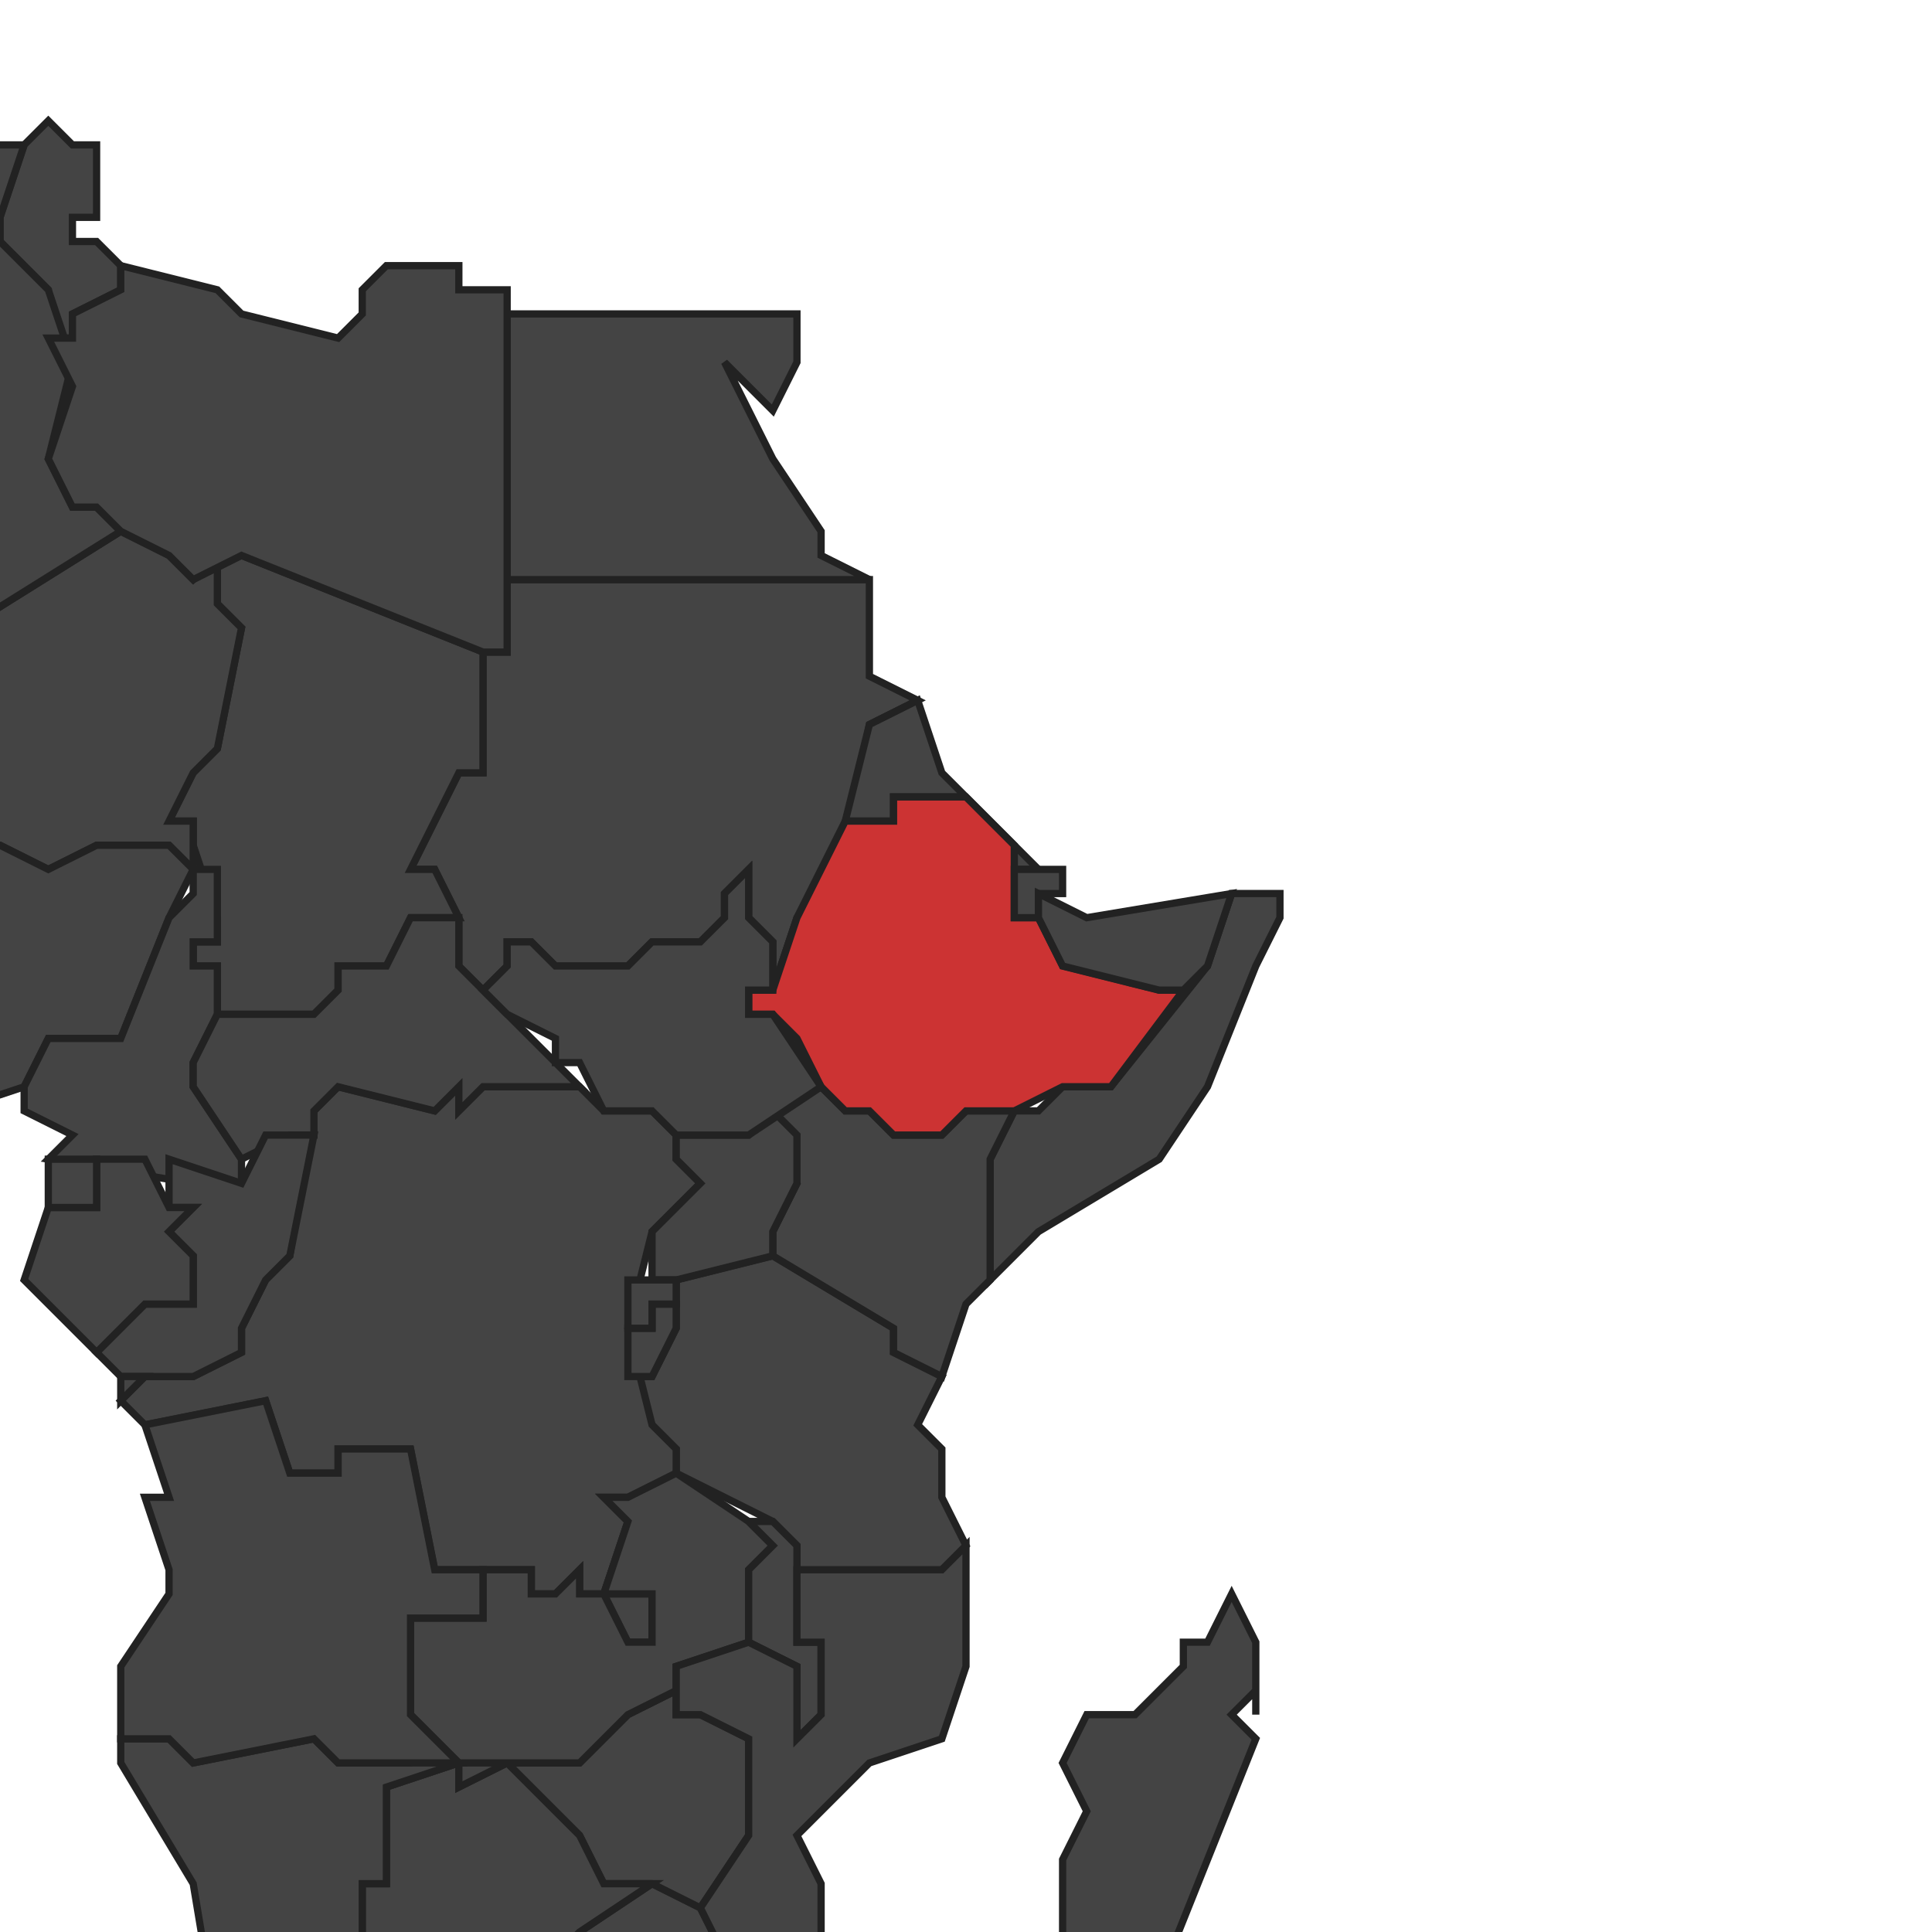
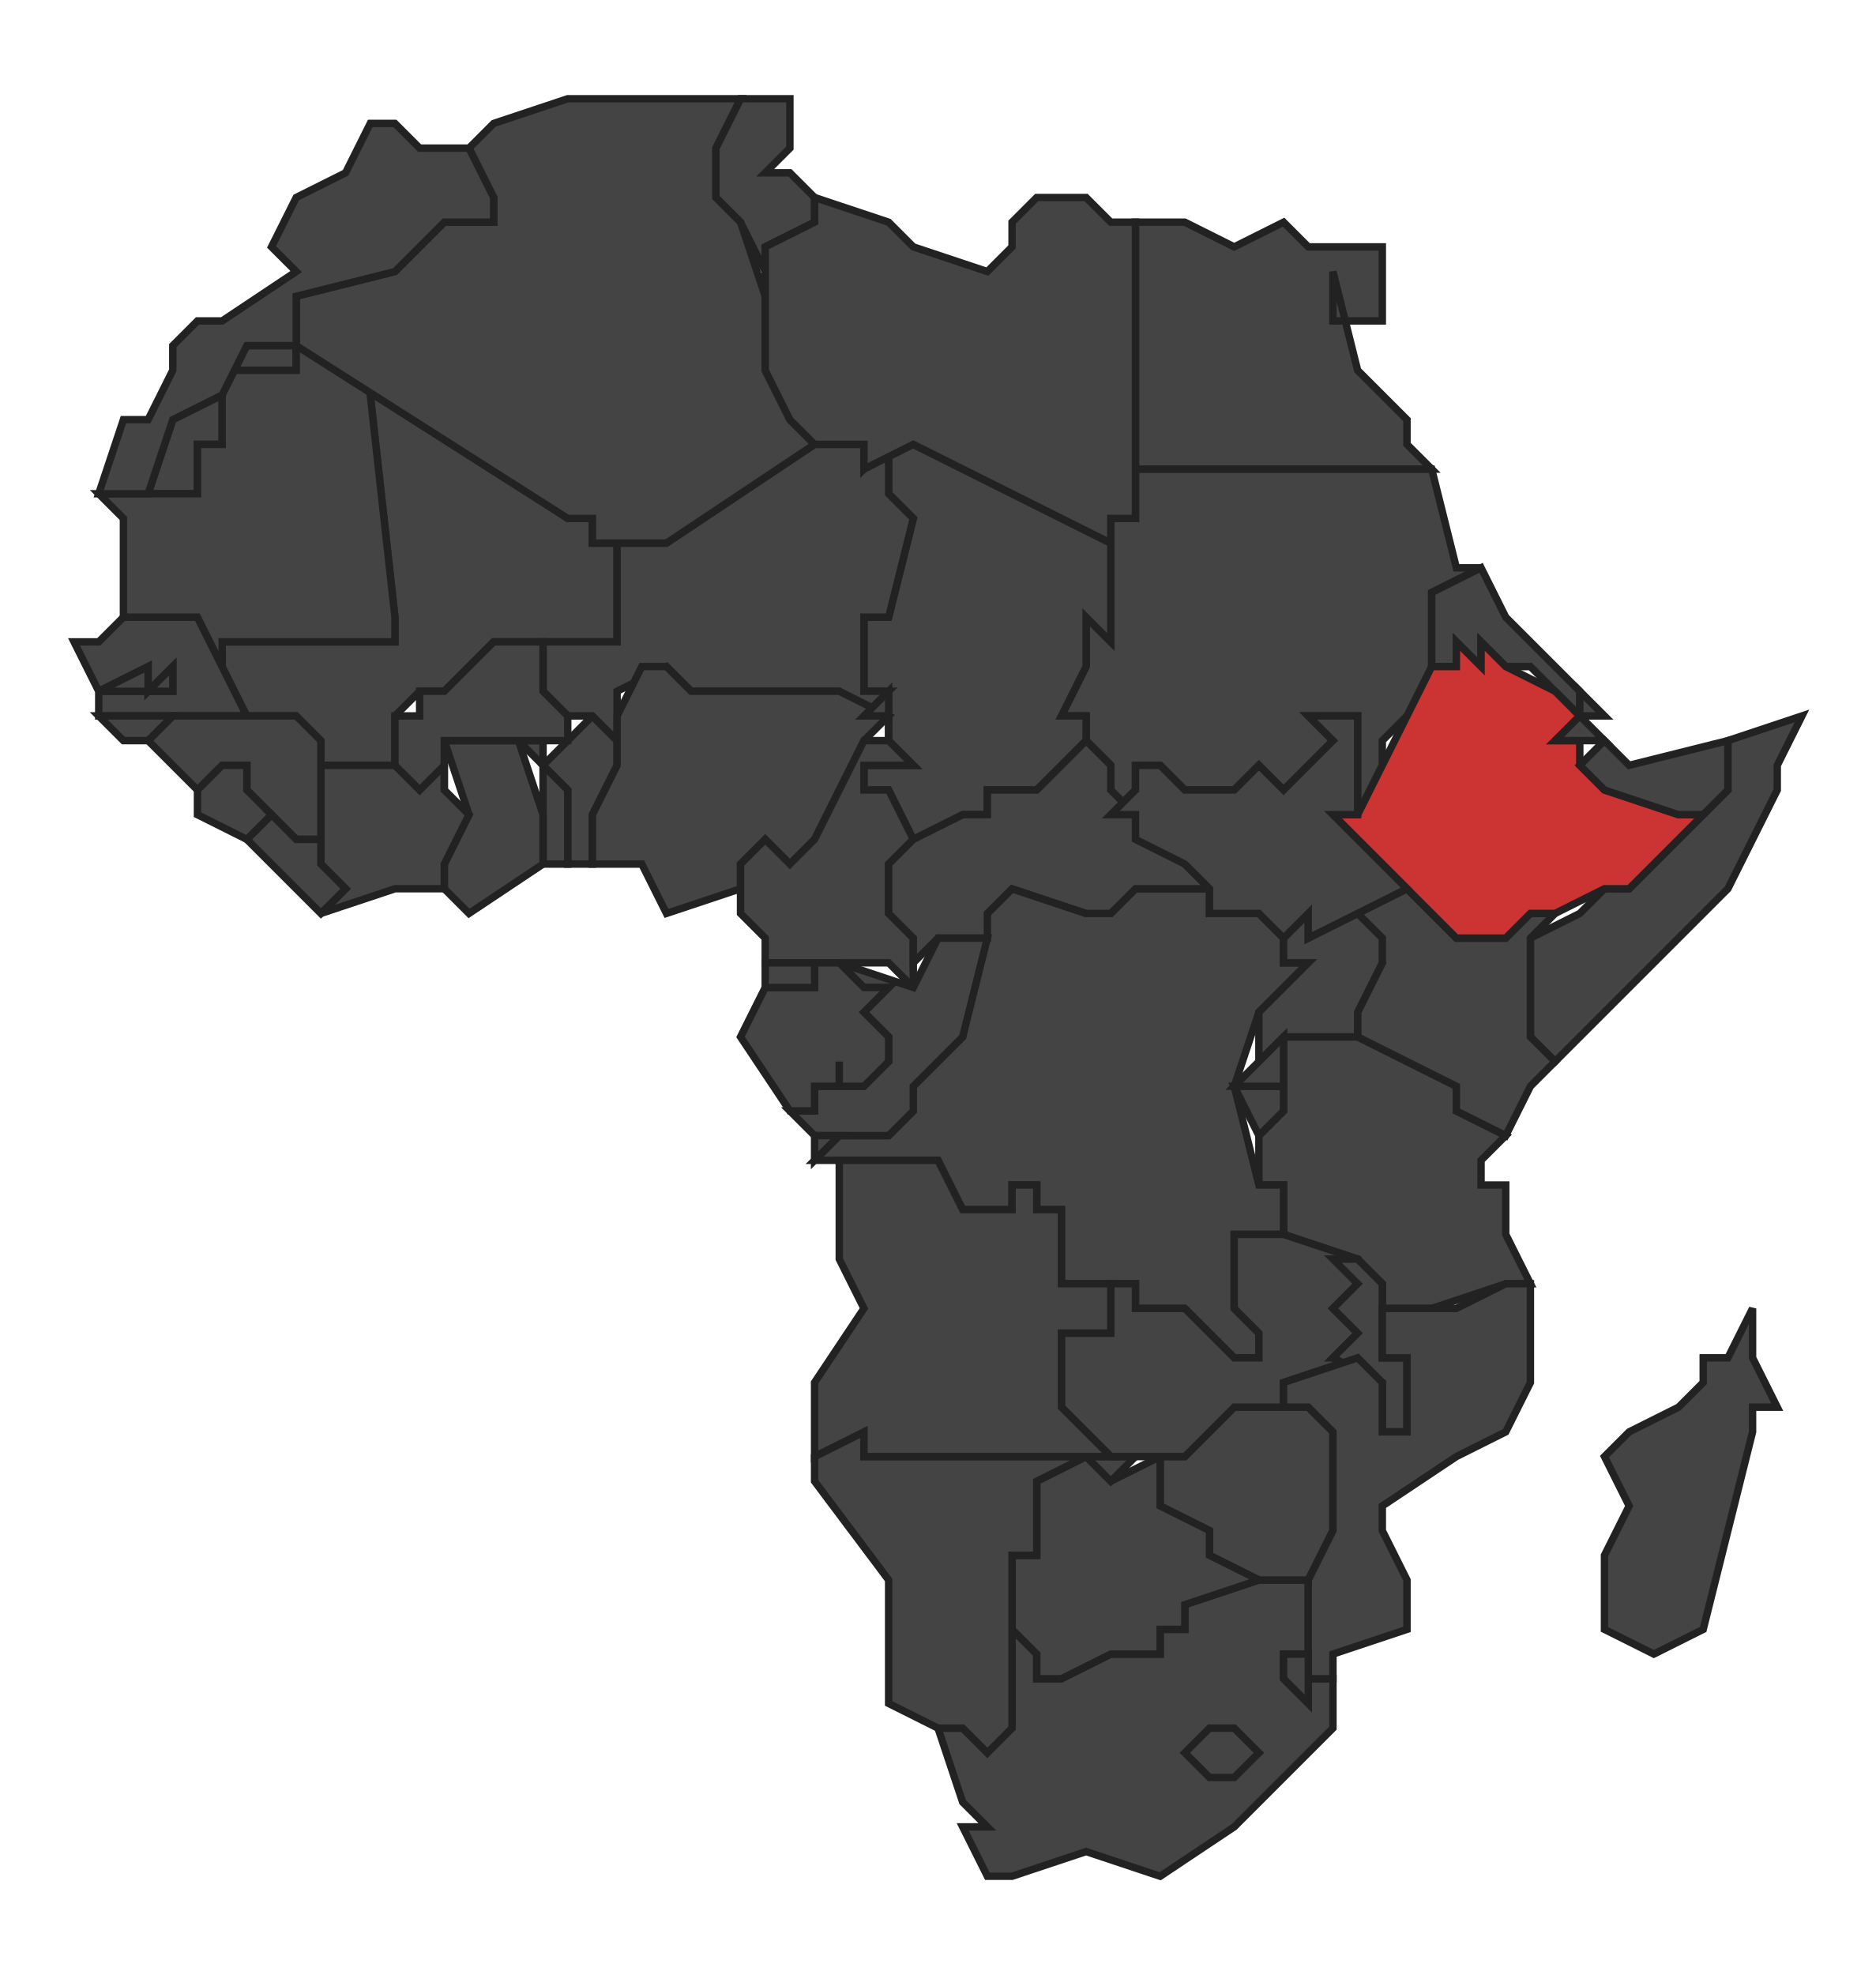
- <svg xmlns="http://www.w3.org/2000/svg" viewBox="0 0 80 80" width="80" height="80">
-   <path d="M32 52 L37 55 L37 56 L39 57 L38 59 L38 59 L39 60 L39 62 L40 64 L39 65 L35 66 L33 65 L33 64 L32 63 L28 61 L28 60 L27 59 L26 57 L27 57 L28 55 L28 54 L28 54 L28 53 L28 53 L32 52 Z" fill="#444444" stroke="#222222" stroke-width="0.3" />
-   <path d="M-20 17 L-20 20 L-24 19 L-24 23 L-25 23 L-26 23 L-25 25 L-30 25 L-30 26 L-30 25 L-28 25 L-27 22 L-25 21 L-24 19 L-24 19 L-23 18 L-20 18 L-20 17 Z" fill="#444444" stroke="#222222" stroke-width="0.3" />
-   <path d="M26 55 L27 59 L28 60 L28 61 L26 62 L25 62 L26 63 L25 66 L26 66 L27 66 L27 68 L26 68 L25 66 L24 66 L24 65 L23 66 L22 66 L22 65 L20 65 L20 65 L18 65 L17 60 L16 60 L16 60 L15 60 L14 60 L14 61 L12 61 L11 58 L6 59 L5 58 L6 57 L7 57 L8 57 L8 57 L10 56 L10 55 L11 53 L12 52 L13 46 L14 45 L18 46 L19 45 L19 46 L20 45 L21 45 L22 45 L24 45 L25 46 L25 46 L27 46 L28 47 L28 48 L29 49 L27 51 L26 55 Z" fill="#444444" stroke="#222222" stroke-width="0.3" />
-   <path d="M41 53 L41 52 L41 48 L42 46 L43 46 L44 45 L46 45 L50 40 L51 37 L53 37 L53 38 L52 40 L50 45 L48 48 L43 51 L41 53 Z" fill="#444444" stroke="#222222" stroke-width="0.3" />
-   <path d="M39 57 L37 56 L37 55 L32 52 L32 51 L33 49 L32 46 L34 45 L34 45 L34 45 L35 46 L36 46 L37 47 L39 47 L40 46 L41 46 L42 46 L41 48 L41 52 L41 53 L40 54 L39 57 L39 57 Z" fill="#444444" stroke="#222222" stroke-width="0.3" />
-   <path d="M21 41 L20 41 L19 40 L19 39 L19 38 L18 36 L17 36 L18 34 L18 34 L19 32 L20 32 L20 27 L21 27 L21 24 L36 24 L36 28 L38 29 L36 30 L35 35 L33 38 L33 38 L32 41 L32 39 L31 38 L31 36 L31 36 L30 37 L30 38 L29 39 L28 39 L27 39 L26 40 L23 40 L22 39 L21 39 L21 40 L20 41 L21 41 Z" fill="#444444" stroke="#222222" stroke-width="0.3" />
-   <path d="M20 27 L20 32 L19 32 L18 34 L18 34 L17 36 L18 36 L19 38 L17 38 L16 40 L15 40 L14 40 L14 41 L13 42 L9 42 L9 42 L9 40 L8 40 L8 39 L9 39 L9 38 L8 35 L8 35 L8 34 L7 34 L8 32 L9 31 L10 26 L9 25 L9 23 L10 23 L20 27 Z" fill="#444444" stroke="#222222" stroke-width="0.3" />
-   <path d="M11 86 L11 86 L12 87 L13 87 L15 86 L15 82 L16 83 L16 84 L17 84 L19 82 L20 83 L22 83 L22 82 L23 81 L24 80 L27 78 L29 79 L30 81 L30 83 L29 83 L28 84 L29 85 L30 85 L30 84 L31 84 L30 87 L25 91 L22 93 L18 93 L15 94 L13 93 L12 91 L13 91 L13 90 L11 86 Z" fill="#444444" stroke="#222222" stroke-width="0.3" />
-   <path d="M26 86 L26 87 L26 88 L25 89 L25 89 L24 88 L25 87 L26 86 Z" fill="#444444" stroke="#222222" stroke-width="0.3" />
-   <path d="M29 79 L27 78 L25 78 L24 76 L23 75 L21 73 L24 73 L26 71 L28 70 L28 71 L29 71 L31 72 L31 76 L29 79 Z" fill="#444444" stroke="#222222" stroke-width="0.3" />
-   <path d="M27 78 L24 80 L23 81 L22 82 L22 83 L20 83 L19 82 L17 84 L16 84 L16 83 L15 82 L15 78 L16 78 L16 74 L19 73 L19 74 L21 73 L23 75 L24 76 L25 78 L27 78 Z" fill="#444444" stroke="#222222" stroke-width="0.3" />
-   <path d="M15 78 L15 86 L13 87 L12 87 L11 86 L11 86 L9 84 L8 78 L5 73 L5 72 L7 72 L8 73 L13 72 L14 73 L17 73 L20 72 L21 73 L19 74 L19 73 L16 74 L16 78 L15 78 Z" fill="#444444" stroke="#222222" stroke-width="0.3" />
-   <path d="M-30 35 L-31 33 L-31 33 L-29 31 L-27 31 L-26 32 L-24 33 L-24 36 L-29 36 L-30 36 L-30 35 L-26 35 L-27 34 L-27 35 L-28 34 L-30 35 Z" fill="#444444" stroke="#222222" stroke-width="0.3" />
-   <path d="M-24 36 L-24 33 L-24 32 L-23 33 L-21 32 L-16 32 L-16 31 L-17 21 L-16 21 L-7 26 L-7 27 L-6 27 L-6 28 L-4 28 L-4 31 L-5 32 L-8 32 L-8 33 L-11 33 L-13 35 L-14 35 L-16 37 L-16 39 L-17 39 L-17 38 L-18 39 L-19 39 L-20 38 L-20 38 L-20 37 L-21 36 L-22 37 L-23 36 L-24 36 Z" fill="#444444" stroke="#222222" stroke-width="0.3" />
-   <path d="M-30 26 L-30 25 L-25 25 L-26 23 L-25 23 L-24 23 L-24 19 L-20 20 L-20 18 L-16 21 L-17 21 L-16 31 L-16 32 L-21 32 L-23 33 L-24 32 L-24 33 L-26 32 L-27 31 L-29 31 L-30 31 L-29 29 L-29 27 L-30 26 Z" fill="#444444" stroke="#222222" stroke-width="0.3" />
-   <path d="M-6 44 L-7 44 L-7 40 L-9 38 L-8 37 L-6 36 L-5 37 L-5 38 L-5 39 L-6 41 L-6 44 Z" fill="#444444" stroke="#222222" stroke-width="0.3" />
-   <path d="M9 23 L9 25 L10 26 L9 31 L8 32 L7 34 L8 34 L8 35 L8 35 L8 36 L7 35 L6 35 L4 35 L2 36 L0 35 L-1 35 L-3 34 L-4 35 L-5 37 L-6 36 L-7 37 L-7 36 L-8 36 L-9 34 L-9 33 L-5 32 L-4 31 L-4 28 L-3 27 L5 22 L7 23 L8 24 L9 23 Z" fill="#444444" stroke="#222222" stroke-width="0.3" />
-   <path d="M-6 44 L-6 41 L-5 39 L-5 36 L-4 34 L-3 34 L-1 35 L0 35 L2 36 L4 35 L6 35 L7 35 L8 36 L7 38 L5 43 L4 43 L3 43 L2 43 L1 45 L-2 46 L-4 44 L-6 44 Z" fill="#444444" stroke="#222222" stroke-width="0.3" />
-   <path d="M8 36 L9 36 L9 38 L9 39 L8 39 L8 40 L9 40 L9 42 L8 44 L8 45 L10 48 L10 49 L8 49 L2 48 L3 47 L1 46 L1 45 L2 43 L3 43 L4 43 L5 43 L7 38 L8 37 L8 36 L8 36 L8 36 Z" fill="#444444" stroke="#222222" stroke-width="0.3" />
-   <path d="M-8 38 L-9 38 L-7 40 L-7 44 L-8 44 L-9 43 L-9 41 L-9 39 L-10 38 L-9 38 L-8 38 Z" fill="#444444" stroke="#222222" stroke-width="0.3" />
-   <path d="M-9 38 L-9 41 L-9 43 L-8 44 L-12 45 L-13 45 L-13 44 L-13 41 L-13 38 L-9 38 Z" fill="#444444" stroke="#222222" stroke-width="0.3" />
-   <path d="M-19 39 L-18 39 L-17 38 L-17 39 L-16 39 L-15 39 L-14 39 L-13 39 L-13 41 L-13 44 L-13 45 L-15 45 L-19 46 L-19 44 L-20 43 L-20 41 L-19 41 L-20 39 L-19 39 Z" fill="#444444" stroke="#222222" stroke-width="0.3" />
-   <path d="M-26 36 L-24 36 L-24 36 L-23 36 L-22 37 L-21 36 L-20 37 L-20 38 L-20 38 L-19 39 L-20 39 L-19 41 L-20 41 L-20 42 L-21 42 L-21 41 L-22 41 L-22 40 L-23 39 L-25 39 L-26 40 L-28 38 L-27 37 L-26 37 L-26 36 Z" fill="#444444" stroke="#222222" stroke-width="0.3" />
-   <path d="M-30 36 L-26 36 L-26 37 L-27 37 L-28 38 L-29 37 L-30 36 Z" fill="#444444" stroke="#222222" stroke-width="0.3" />
-   <path d="M-20 42 L-20 43 L-19 44 L-19 46 L-21 45 L-23 43 L-22 41 L-21 41 L-21 42 L-20 42 Z" fill="#444444" stroke="#222222" stroke-width="0.3" />
-   <path d="M-26 40 L-25 39 L-23 39 L-22 40 L-22 41 L-22 41 L-23 43 L-25 42 L-26 40 Z" fill="#444444" stroke="#222222" stroke-width="0.3" />
-   <path d="M-16 39 L-16 37 L-15 36 L-15 35 L-13 35 L-11 33 L-9 33 L-9 34 L-8 36 L-7 36 L-7 37 L-8 38 L-13 38 L-13 39 L-14 39 L-15 39 L-16 39 Z" fill="#444444" stroke="#222222" stroke-width="0.3" />
-   <path d="M24 45 L22 45 L21 45 L20 45 L19 46 L19 45 L18 46 L14 45 L13 46 L13 47 L12 47 L10 48 L10 48 L8 45 L8 45 L8 44 L9 42 L13 42 L14 41 L14 40 L15 40 L16 40 L17 38 L19 38 L19 39 L19 40 L21 42 L23 44 L24 45 Z" fill="#444444" stroke="#222222" stroke-width="0.3" />
-   <path d="M13 47 L12 52 L11 53 L10 55 L10 56 L8 57 L8 57 L7 57 L7 57 L6 57 L5 57 L4 56 L5 55 L5 55 L6 54 L6 54 L7 54 L8 54 L8 53 L8 52 L7 51 L8 50 L7 50 L7 48 L10 49 L11 47 L12 47 L13 47 Z" fill="#444444" stroke="#222222" stroke-width="0.3" />
-   <path d="M4 48 L6 48 L7 50 L8 50 L7 51 L8 52 L8 53 L8 54 L7 54 L6 54 L6 54 L5 55 L5 55 L4 56 L1 53 L2 50 L4 50 L4 48 Z" fill="#444444" stroke="#222222" stroke-width="0.3" />
-   <path d="M2 48 L4 48 L4 50 L2 50 L2 50 L2 48 Z" fill="#444444" stroke="#222222" stroke-width="0.3" />
-   <path d="M28 61 L31 63 L32 64 L31 65 L31 67 L31 68 L31 68 L28 69 L28 70 L26 71 L24 73 L21 73 L21 73 L19 73 L17 71 L17 67 L20 67 L20 65 L20 65 L20 65 L22 65 L22 66 L23 66 L24 65 L24 66 L25 66 L26 68 L27 68 L27 66 L26 66 L25 66 L26 63 L25 62 L26 62 L28 61 Z" fill="#444444" stroke="#222222" stroke-width="0.3" />
-   <path d="M31 63 L32 63 L33 64 L33 68 L34 68 L34 69 L34 71 L34 71 L33 72 L33 71 L33 69 L31 68 L31 67 L31 65 L32 64 L31 63 Z" fill="#444444" stroke="#222222" stroke-width="0.3" />
-   <path d="M33 65 L36 65 L39 65 L40 64 L40 69 L39 72 L36 73 L33 76 L33 76 L34 78 L34 81 L31 82 L30 83 L31 83 L31 84 L30 84 L29 82 L30 81 L29 79 L31 76 L31 72 L29 71 L28 71 L28 69 L31 68 L33 69 L33 71 L33 72 L34 71 L34 71 L34 69 L34 68 L33 68 L33 66 L33 65 Z" fill="#444444" stroke="#222222" stroke-width="0.3" />
-   <path d="M30 84 L30 85 L29 85 L28 84 L29 83 L30 83 L30 84 Z" fill="#444444" stroke="#222222" stroke-width="0.3" />
-   <path d="M6 57 L6 57 L5 58 L5 57 L6 57 L6 57 Z M6 59 L11 58 L12 61 L14 61 L14 60 L15 60 L16 60 L16 60 L17 60 L18 65 L19 65 L20 65 L20 65 L20 67 L17 67 L17 71 L19 73 L17 73 L14 73 L13 72 L8 73 L7 72 L5 72 L5 69 L7 66 L7 65 L6 62 L7 62 L6 59 Z" fill="#444444" stroke="#222222" stroke-width="0.3" />
-   <path d="M28 54 L28 55 L27 57 L26 57 L26 55 L27 55 L27 54 L28 54 Z" fill="#444444" stroke="#222222" stroke-width="0.3" />
-   <path d="M51 66 L52 68 L52 71 L52 71 L52 70 L51 71 L52 72 L48 82 L46 83 L44 82 L44 79 L44 77 L44 77 L45 75 L44 73 L45 71 L47 71 L49 69 L49 69 L49 68 L50 68 L51 66 Z" fill="#444444" stroke="#222222" stroke-width="0.3" />
-   <path d="M-30 35 L-28 34 L-27 35 L-27 34 L-26 35 L-30 35 L-30 35 Z" fill="#444444" stroke="#222222" stroke-width="0.3" />
-   <path d="M2 14 L2 12 L-0 10 L-0 9 L0 9 L1 6 L2 5 L3 6 L3 6 L4 6 L4 7 L4 7 L4 8 L4 9 L3 9 L3 10 L4 10 L5 11 L5 12 L3 13 L3 14 L2 14 Z" fill="#444444" stroke="#222222" stroke-width="0.3" />
-   <path d="M-20 18 L-20 16 L-16 14 L-15 14 L-14 13 L-14 12 L-11 12 L-11 11 L-12 8 L-11 7 L-8 6 L-3 6 L-2 6 L1 6 L0 9 L-0 9 L-0 10 L2 12 L3 15 L2 19 L2 19 L3 21 L4 21 L5 22 L-3 27 L-6 28 L-6 27 L-7 27 L-7 26 L-20 18 Z" fill="#444444" stroke="#222222" stroke-width="0.3" />
-   <path d="M35 34 L36 30 L38 29 L39 32 L43 36 L42 36 L41 34 L40 33 L38 33 L38 33 L37 33 L37 34 L35 34 Z" fill="#444444" stroke="#222222" stroke-width="0.3" />
-   <path d="M-12 8 L-11 11 L-11 12 L-14 12 L-14 13 L-15 14 L-16 14 L-20 16 L-20 18 L-23 18 L-25 21 L-27 22 L-28 25 L-30 25 L-29 22 L-28 21 L-27 19 L-26 19 L-25 17 L-24 17 L-21 15 L-22 13 L-21 11 L-20 11 L-18 9 L-17 7 L-16 7 L-15 8 L-12 8 Z" fill="#444444" stroke="#222222" stroke-width="0.3" />
-   <path d="M36 24 L21 24 L21 15 L21 14 L21 13 L21 13 L23 13 L26 13 L28 13 L29 13 L30 13 L30 13 L32 13 L33 13 L33 15 L32 17 L32 17 L31 16 L30 15 L32 19 L34 22 L34 23 L36 24 Z" fill="#444444" stroke="#222222" stroke-width="0.3" />
-   <path d="M21 15 L21 27 L20 27 L20 27 L10 23 L8 24 L7 23 L5 22 L4 21 L3 21 L2 19 L2 19 L3 16 L2 14 L3 14 L3 13 L5 12 L5 11 L9 12 L10 13 L14 14 L15 13 L15 12 L16 11 L19 11 L19 12 L21 12 L21 13 L21 13 L21 14 L21 15 Z" fill="#444444" stroke="#222222" stroke-width="0.3" />
-   <path d="M49 41 L46 45 L44 45 L42 46 L41 46 L40 46 L39 47 L37 47 L36 46 L35 46 L34 45 L34 45 L34 45 L33 43 L32 42 L31 42 L31 41 L32 41 L33 38 L34 36 L35 34 L37 34 L37 33 L38 33 L38 33 L40 33 L42 35 L42 36 L42 37 L42 38 L43 38 L43 38 L44 40 L48 41 L49 41 Z" fill="#cc3333" stroke="#222222" stroke-width="0.3" />
-   <path d="M42 36 L43 36 L44 36 L44 37 L43 37 L43 37 L43 38 L42 38 L42 37 L42 36 Z" fill="#444444" stroke="#222222" stroke-width="0.3" />
-   <path d="M51 37 L50 40 L49 41 L48 41 L44 40 L43 38 L43 37 L45 38 L51 37 Z" fill="#444444" stroke="#222222" stroke-width="0.3" />
-   <path d="M32 52 L28 53 L27 53 L27 51 L29 49 L28 48 L28 47 L29 47 L30 47 L31 47 L32 46 L33 47 L33 49 L32 51 L32 52 Z" fill="#444444" stroke="#222222" stroke-width="0.3" />
-   <path d="M28 53 L28 53 L28 54 L27 54 L27 55 L26 55 L26 53 L28 53 Z" fill="#444444" stroke="#222222" stroke-width="0.3" />
-   <path d="M28 47 L27 46 L25 46 L24 44 L23 44 L23 43 L21 42 L21 42 L20 41 L21 40 L21 39 L22 39 L23 40 L26 40 L27 39 L28 39 L29 39 L30 38 L30 37 L31 36 L31 38 L32 39 L32 41 L32 41 L31 41 L31 42 L32 42 L32 42 L34 45 L31 47 L30 47 L29 47 L28 47 Z" fill="#444444" stroke="#222222" stroke-width="0.3" />
+ <svg xmlns="http://www.w3.org/2000/svg" viewBox="0 0 76 80" width="76" height="80">
+   <path d="M55 42 L59 44 L59 45 L61 46 L60 47 L60 48 L61 48 L61 50 L62 52 L61 52 L58 53 L56 53 L56 52 L55 51 L52 50 L52 48 L51 48 L51 46 L51 46 L52 45 L52 44 L52 44 L52 43 L52 42 L55 42 Z" fill="#444444" stroke="#222222" stroke-width="0.3" />
+   <path d="M12 13 L12 15 L9 15 L9 18 L8 18 L8 18 L8 20 L4 20 L4 20 L4 20 L6 20 L7 17 L9 16 L9 15 L9 15 L10 14 L12 14 L12 13 Z" fill="#444444" stroke="#222222" stroke-width="0.3" />
+   <path d="M50 44 L51 48 L52 48 L52 50 L50 50 L50 51 L50 51 L50 53 L51 54 L51 54 L51 55 L50 55 L49 54 L49 54 L48 53 L48 53 L47 53 L47 53 L46 53 L46 52 L43 52 L43 49 L42 49 L42 48 L41 48 L41 49 L40 49 L39 49 L38 47 L34 47 L33 47 L34 46 L35 46 L35 46 L36 46 L37 45 L37 44 L38 43 L39 42 L40 37 L41 36 L44 37 L44 37 L45 37 L46 36 L46 36 L47 36 L49 36 L49 37 L50 37 L51 37 L52 38 L52 39 L53 39 L51 41 L50 44 Z" fill="#444444" stroke="#222222" stroke-width="0.3" />
+   <path d="M63 43 L62 42 L62 38 L64 37 L64 37 L65 36 L66 36 L70 32 L70 30 L73 29 L72 31 L72 32 L70 36 L68 38 L65 41 L63 43 Z" fill="#444444" stroke="#222222" stroke-width="0.3" />
+   <path d="M61 46 L59 45 L59 44 L55 42 L55 41 L56 39 L55 37 L57 36 L57 36 L57 36 L58 37 L58 37 L59 38 L61 38 L62 37 L63 37 L63 37 L62 38 L62 42 L63 43 L62 44 L61 46 L61 46 Z" fill="#444444" stroke="#222222" stroke-width="0.3" />
+   <path d="M46 33 L45 33 L45 32 L45 31 L44 30 L44 29 L43 29 L44 27 L44 27 L44 25 L45 26 L45 21 L46 21 L46 19 L58 19 L59 23 L60 23 L58 24 L58 28 L56 30 L56 31 L55 33 L55 31 L55 30 L55 29 L54 29 L53 29 L54 30 L53 31 L52 32 L51 31 L50 32 L48 32 L47 31 L46 31 L46 32 L45 33 L46 33 Z" fill="#444444" stroke="#222222" stroke-width="0.3" />
+   <path d="M45 22 L45 26 L44 25 L44 27 L44 27 L43 29 L44 29 L44 30 L43 31 L42 32 L41 32 L40 32 L40 33 L39 33 L37 34 L37 34 L36 32 L35 32 L35 31 L37 31 L36 30 L36 28 L35 28 L35 27 L35 27 L35 25 L36 25 L37 21 L36 20 L36 18 L37 18 L45 22 Z" fill="#444444" stroke="#222222" stroke-width="0.3" />
+   <path d="M38 70 L38 70 L39 70 L40 71 L41 70 L41 66 L42 67 L42 68 L43 68 L45 67 L46 67 L47 67 L47 66 L48 66 L48 65 L51 64 L53 64 L53 66 L53 67 L52 67 L52 68 L53 69 L53 69 L53 68 L54 68 L54 70 L50 74 L47 76 L44 75 L41 76 L40 76 L39 74 L40 74 L39 73 L38 70 Z" fill="#444444" stroke="#222222" stroke-width="0.3" />
+   <path d="M50 70 L51 71 L50 72 L49 72 L49 72 L48 71 L49 70 L50 70 Z" fill="#444444" stroke="#222222" stroke-width="0.3" />
+   <path d="M53 64 L51 64 L49 63 L49 62 L47 61 L47 59 L48 59 L50 57 L52 57 L52 57 L53 57 L54 58 L54 62 L53 64 Z" fill="#444444" stroke="#222222" stroke-width="0.3" />
+   <path d="M51 64 L48 65 L48 66 L47 66 L47 67 L46 67 L45 67 L43 68 L42 68 L42 67 L41 66 L41 63 L42 63 L42 60 L44 59 L45 60 L47 59 L47 61 L49 62 L49 63 L51 64 Z" fill="#444444" stroke="#222222" stroke-width="0.3" />
+   <path d="M41 63 L41 70 L40 71 L39 70 L38 70 L38 70 L36 69 L36 64 L33 60 L33 59 L35 58 L35 59 L40 59 L40 59 L43 59 L45 59 L46 59 L45 60 L44 59 L42 60 L42 63 L41 63 Z" fill="#444444" stroke="#222222" stroke-width="0.3" />
+   <path d="M4 28 L3 26 L4 26 L5 25 L7 25 L8 25 L9 27 L10 29 L6 29 L4 29 L4 28 L7 28 L7 27 L6 28 L6 27 L4 28 Z" fill="#444444" stroke="#222222" stroke-width="0.3" />
+   <path d="M10 29 L9 27 L9 26 L10 26 L12 26 L16 26 L16 25 L15 16 L16 16 L23 21 L23 21 L24 21 L24 22 L25 22 L25 24 L25 26 L23 26 L22 26 L20 26 L18 28 L17 28 L16 29 L16 31 L15 31 L15 31 L14 31 L13 31 L13 30 L13 30 L13 30 L12 29 L11 29 L10 29 L10 29 Z" fill="#444444" stroke="#222222" stroke-width="0.3" />
+   <path d="M4 20 L4 20 L8 20 L8 18 L8 18 L9 18 L9 15 L12 15 L12 14 L16 16 L15 16 L16 25 L16 26 L12 26 L10 26 L9 26 L9 27 L8 25 L7 25 L5 25 L5 25 L5 23 L5 21 L4 20 Z" fill="#444444" stroke="#222222" stroke-width="0.3" />
+   <path d="M24 35 L23 35 L23 32 L22 31 L23 30 L24 29 L25 30 L25 30 L25 31 L24 33 L24 35 Z" fill="#444444" stroke="#222222" stroke-width="0.3" />
+   <path d="M36 18 L36 20 L37 21 L36 25 L35 25 L35 27 L35 27 L35 28 L36 28 L35 29 L34 28 L34 28 L32 28 L30 28 L29 28 L28 28 L27 27 L25 28 L25 30 L24 29 L23 29 L23 29 L22 28 L22 27 L22 26 L25 26 L25 24 L25 22 L27 22 L33 18 L35 18 L35 19 L36 18 Z" fill="#444444" stroke="#222222" stroke-width="0.3" />
+   <path d="M24 35 L24 33 L25 31 L25 29 L26 27 L27 27 L28 28 L29 28 L30 28 L32 28 L34 28 L34 28 L36 29 L35 30 L33 34 L32 35 L31 34 L30 35 L30 36 L27 37 L26 35 L24 35 Z" fill="#444444" stroke="#222222" stroke-width="0.3" />
+   <path d="M36 28 L36 29 L36 30 L37 31 L35 31 L35 32 L36 32 L37 34 L36 35 L36 37 L37 38 L37 40 L36 39 L31 39 L31 38 L30 37 L30 36 L30 35 L31 34 L32 35 L33 34 L35 30 L36 30 L36 29 L35 29 L36 28 Z" fill="#444444" stroke="#222222" stroke-width="0.3" />
+   <path d="M22 30 L22 31 L23 32 L23 35 L22 35 L22 34 L22 33 L22 31 L21 30 L21 30 L22 30 Z" fill="#444444" stroke="#222222" stroke-width="0.3" />
+   <path d="M21 30 L22 33 L22 34 L22 35 L19 37 L18 36 L18 35 L19 33 L18 30 L21 30 Z" fill="#444444" stroke="#222222" stroke-width="0.3" />
+   <path d="M13 31 L14 31 L15 31 L15 31 L16 31 L17 32 L18 31 L18 32 L19 33 L18 35 L18 36 L16 36 L13 37 L14 36 L13 35 L13 33 L13 33 L13 31 L13 31 Z" fill="#444444" stroke="#222222" stroke-width="0.3" />
+   <path d="M7 29 L10 29 L10 29 L10 29 L11 29 L12 29 L13 30 L13 30 L13 30 L13 31 L13 31 L13 33 L13 33 L13 34 L12 34 L11 33 L11 33 L10 32 L10 31 L9 31 L8 32 L6 30 L6 30 L7 29 L7 29 Z" fill="#444444" stroke="#222222" stroke-width="0.3" />
+   <path d="M4 29 L7 29 L7 29 L6 30 L6 30 L5 30 L4 29 Z" fill="#444444" stroke="#222222" stroke-width="0.3" />
+   <path d="M13 34 L13 35 L14 36 L13 37 L12 36 L10 34 L11 33 L11 33 L12 34 L13 34 Z" fill="#444444" stroke="#222222" stroke-width="0.3" />
+   <path d="M8 32 L9 31 L10 31 L10 32 L11 33 L11 33 L10 34 L8 33 L8 32 Z" fill="#444444" stroke="#222222" stroke-width="0.3" />
+   <path d="M16 31 L16 29 L17 29 L17 28 L18 28 L20 26 L22 26 L22 27 L22 28 L23 29 L23 30 L22 30 L18 30 L18 32 L18 31 L17 32 L16 31 Z" fill="#444444" stroke="#222222" stroke-width="0.3" />
+   <path d="M49 36 L47 36 L46 36 L46 36 L45 37 L44 37 L44 37 L41 36 L40 37 L40 38 L38 38 L37 39 L37 38 L36 37 L36 36 L36 35 L37 34 L39 33 L40 33 L40 32 L41 32 L42 32 L43 31 L44 30 L45 31 L45 32 L46 33 L48 35 L49 36 Z" fill="#444444" stroke="#222222" stroke-width="0.3" />
+   <path d="M40 38 L39 42 L38 43 L37 44 L37 45 L36 46 L35 46 L35 46 L34 46 L34 46 L33 46 L32 45 L33 45 L33 44 L34 44 L34 43 L34 44 L35 44 L36 43 L36 42 L35 41 L36 40 L35 40 L34 39 L37 40 L38 38 L38 38 L40 38 Z" fill="#444444" stroke="#222222" stroke-width="0.3" />
+   <path d="M33 39 L34 39 L35 40 L36 40 L35 41 L36 42 L36 43 L35 44 L34 44 L34 43 L34 44 L33 44 L33 45 L32 45 L30 42 L31 40 L33 40 L33 39 Z" fill="#444444" stroke="#222222" stroke-width="0.3" />
+   <path d="M31 39 L33 39 L33 40 L31 40 L31 40 L31 39 Z" fill="#444444" stroke="#222222" stroke-width="0.3" />
+   <path d="M52 50 L55 51 L55 52 L54 53 L55 54 L54 55 L55 55 L52 56 L52 57 L50 57 L48 59 L47 59 L46 59 L45 59 L43 57 L43 54 L45 54 L45 52 L46 52 L46 53 L47 53 L47 53 L48 53 L48 53 L49 54 L49 54 L50 55 L51 55 L51 54 L51 54 L50 53 L50 51 L50 51 L50 50 L52 50 Z" fill="#444444" stroke="#222222" stroke-width="0.3" />
+   <path d="M54 51 L55 51 L56 52 L56 55 L57 55 L57 56 L57 57 L57 58 L56 58 L56 58 L56 56 L54 55 L55 54 L54 53 L55 52 L54 51 Z" fill="#444444" stroke="#222222" stroke-width="0.3" />
+   <path d="M56 53 L59 53 L61 52 L62 52 L62 56 L61 58 L59 59 L56 61 L56 62 L57 64 L57 66 L54 67 L54 67 L54 68 L54 68 L53 68 L53 67 L53 66 L53 64 L54 62 L54 58 L53 57 L52 57 L52 56 L55 55 L56 56 L56 58 L56 58 L57 58 L57 57 L57 56 L57 55 L56 55 L56 54 L56 53 Z" fill="#444444" stroke="#222222" stroke-width="0.3" />
+   <path d="M53 68 L53 69 L53 69 L52 68 L52 67 L53 67 L53 68 Z" fill="#444444" stroke="#222222" stroke-width="0.3" />
+   <path d="M34 46 L34 46 L33 47 L33 46 L34 46 L34 46 Z M34 47 L38 47 L39 49 L40 49 L41 49 L41 48 L42 48 L42 49 L43 49 L43 52 L45 52 L45 52 L45 53 L45 54 L43 54 L43 57 L45 59 L43 59 L40 59 L40 59 L35 59 L35 58 L33 59 L33 56 L35 53 L35 53 L34 51 L34 50 L34 47 Z" fill="#444444" stroke="#222222" stroke-width="0.3" />
+   <path d="M52 44 L52 45 L51 46 L51 46 L50 44 L51 44 L51 44 L52 44 Z" fill="#444444" stroke="#222222" stroke-width="0.3" />
+   <path d="M71 53 L71 55 L72 57 L72 57 L71 57 L71 57 L71 58 L69 66 L67 67 L65 66 L65 64 L65 63 L65 63 L66 61 L65 59 L66 58 L68 57 L69 56 L69 55 L69 55 L70 55 L71 53 Z" fill="#444444" stroke="#222222" stroke-width="0.3" />
+   <path d="M4 28 L6 27 L6 28 L7 27 L7 28 L4 28 L4 28 Z" fill="#444444" stroke="#222222" stroke-width="0.3" />
+   <path d="M31 11 L30 9 L29 8 L29 7 L29 6 L30 4 L31 4 L31 4 L31 4 L32 4 L32 5 L32 5 L32 5 L32 6 L31 7 L32 7 L32 7 L33 8 L33 9 L31 10 L31 11 L31 11 Z" fill="#444444" stroke="#222222" stroke-width="0.3" />
+   <path d="M12 14 L12 12 L16 11 L16 11 L17 10 L18 9 L20 9 L20 8 L19 6 L20 5 L23 4 L27 4 L27 4 L30 4 L29 6 L29 7 L29 8 L30 9 L31 12 L31 15 L31 15 L32 17 L32 17 L33 18 L27 22 L24 22 L24 21 L23 21 L23 21 L12 14 Z" fill="#444444" stroke="#222222" stroke-width="0.3" />
+   <path d="M58 27 L58 24 L60 23 L61 25 L64 28 L64 29 L62 27 L61 27 L60 26 L60 27 L59 26 L59 27 L58 27 Z" fill="#444444" stroke="#222222" stroke-width="0.3" />
+   <path d="M19 6 L20 8 L20 9 L18 9 L17 10 L16 11 L16 11 L12 12 L12 14 L10 14 L9 16 L7 17 L6 20 L4 20 L5 17 L6 17 L7 15 L7 14 L8 13 L9 13 L12 11 L11 10 L12 8 L12 8 L14 7 L15 5 L16 5 L17 6 L19 6 Z" fill="#444444" stroke="#222222" stroke-width="0.3" />
+   <path d="M58 19 L46 19 L46 12 L46 11 L46 10 L46 9 L48 9 L50 10 L52 9 L53 10 L53 10 L54 10 L55 10 L56 10 L56 12 L56 13 L55 13 L54 13 L54 11 L55 15 L57 17 L57 18 L58 19 Z" fill="#444444" stroke="#222222" stroke-width="0.3" />
+   <path d="M46 12 L46 21 L45 21 L45 22 L37 18 L35 19 L35 18 L33 18 L32 17 L32 17 L31 15 L31 15 L31 12 L31 11 L31 11 L31 10 L33 9 L33 8 L36 9 L37 10 L40 11 L41 10 L41 9 L42 8 L44 8 L45 9 L46 9 L46 9 L46 10 L46 11 L46 12 Z" fill="#444444" stroke="#222222" stroke-width="0.3" />
+   <path d="M69 33 L66 36 L65 36 L63 37 L63 37 L62 37 L61 38 L59 38 L58 37 L58 37 L57 36 L57 36 L57 36 L56 35 L55 34 L54 33 L55 33 L55 33 L56 31 L57 29 L58 27 L59 27 L59 26 L60 27 L60 26 L61 27 L63 28 L64 29 L63 30 L63 30 L64 30 L64 31 L65 32 L68 33 L69 33 Z" fill="#cc3333" stroke="#222222" stroke-width="0.3" />
+   <path d="M64 29 L64 28 L65 29 L65 29 L64 29 L65 30 L64 30 L63 30 L63 30 L64 29 Z" fill="#444444" stroke="#222222" stroke-width="0.3" />
+   <path d="M70 30 L70 32 L69 33 L68 33 L65 32 L64 31 L65 30 L66 31 L70 30 Z" fill="#444444" stroke="#222222" stroke-width="0.3" />
+   <path d="M55 42 L52 42 L51 43 L51 41 L53 39 L52 39 L52 38 L53 37 L53 38 L55 37 L55 37 L56 38 L56 39 L55 41 L55 42 Z" fill="#444444" stroke="#222222" stroke-width="0.3" />
+   <path d="M52 42 L52 43 L52 44 L51 44 L51 44 L50 44 L51 43 L52 42 Z" fill="#444444" stroke="#222222" stroke-width="0.3" />
+   <path d="M52 38 L51 37 L49 37 L49 36 L48 35 L48 35 L46 34 L46 33 L45 33 L46 32 L46 31 L47 31 L48 32 L50 32 L51 31 L52 32 L53 31 L54 30 L53 29 L55 29 L55 30 L55 31 L55 33 L55 33 L55 33 L54 33 L55 34 L55 34 L57 36 L55 37 L53 38 L53 37 L52 38 Z" fill="#444444" stroke="#222222" stroke-width="0.3" />
</svg>
